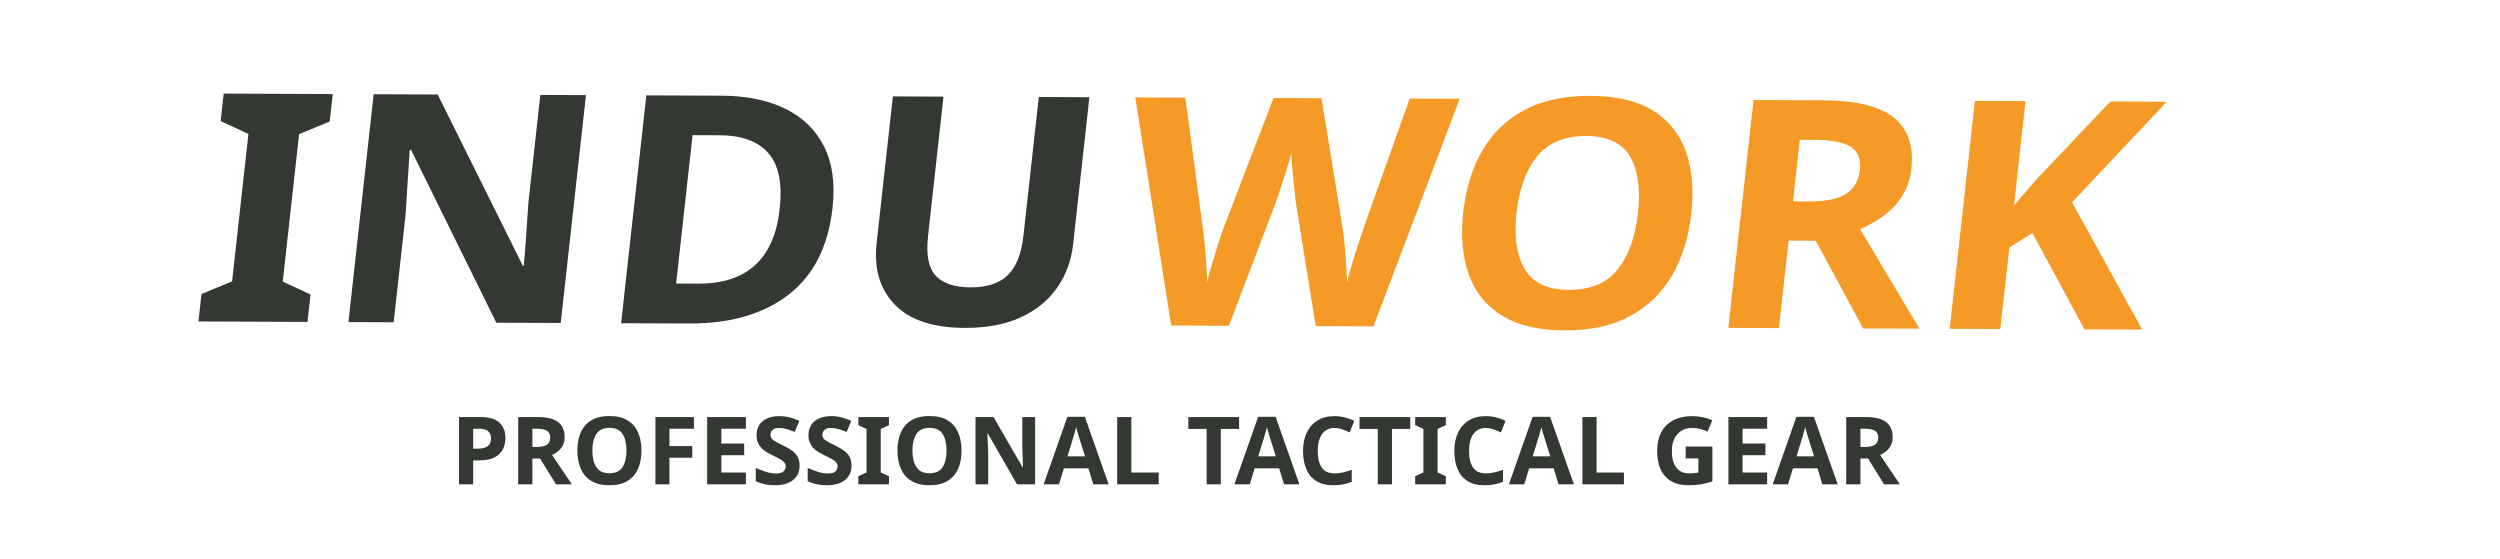
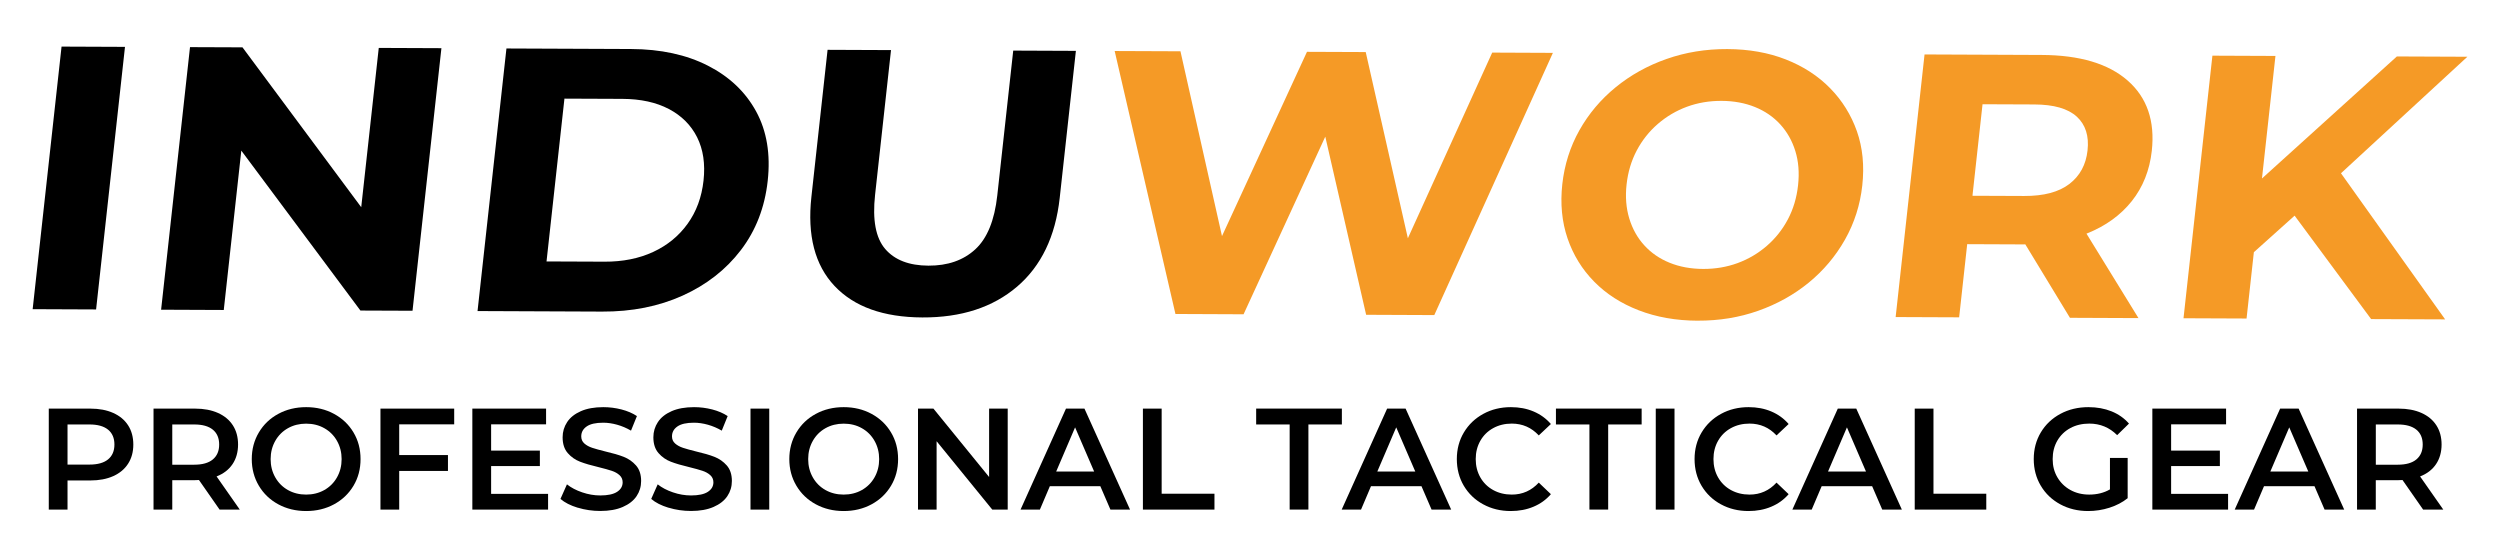
- <svg xmlns="http://www.w3.org/2000/svg" id="Capa_1" version="1.1" viewBox="0 0 841.89 188">
+ <svg xmlns="http://www.w3.org/2000/svg" id="Capa_1" data-name="Capa 1" viewBox="0 0 837.47 186.8">
  <defs>
    <style>
-       .st0, .st1 {
-         fill: #343833;
-       }
- 
-       .st2 {
+       .cls-1 {
        fill: #f59a26;
-       }
- 
-       .st3, .st4 {
-         font-family: Montserrat-Bold, Montserrat;
-         font-size: 108.61px;
-         font-weight: 700;
-       }
- 
-       .st4 {
-         fill: #104171;
-       }
- 
-       .st1 {
-         font-family: Montserrat-SemiBold, Montserrat;
-         font-size: 31.74px;
-         font-weight: 600;
      }
    </style>
  </defs>
-   <text class="st1" transform="translate(151.71 163.1)">
-     <tspan x="0" y="0">PROFESSIONAL TACTICAL GEAR</tspan>
-   </text>
  <g>
-     <text class="st3" transform="translate(63.22 108.24) rotate(.24) scale(1.04 .99) skewX(-5.79)">
-       <tspan class="st0" x="0" y="0">INDU</tspan>
-       <tspan class="st2" x="298.67" y="0">WORK</tspan>
-     </text>
-     <text class="st4" transform="translate(536.45 110.24) rotate(.24) scale(1.04 .99) skewX(-5.79)">
-       <tspan x="0" y="0"> </tspan>
-     </text>
+     <path d="M10.94,103.57L20.62,15.61l21.25.09-9.68,87.96-21.25-.09Z" />
+     <path d="M53.97,103.75L63.65,15.79l17.58.07,47.21,63.56-8.53-.04,6.97-63.33,20.99.09-9.68,87.96-17.45-.07-47.34-63.56,8.53.04-6.97,63.33-20.99-.09Z" />
+     <path d="M159.97,104.2l9.68-87.96,41.72.18c9.97.04,18.56,1.9,25.77,5.58,7.21,3.68,12.59,8.79,16.16,15.34,3.57,6.55,4.86,14.31,3.87,23.27-.98,8.88-3.97,16.6-8.98,23.16-5.01,6.56-11.52,11.64-19.53,15.26-8.01,3.61-17,5.4-26.97,5.35l-41.72-.18ZM183.07,87.58l19.42.08c6.12.03,11.56-1.06,16.31-3.26,4.75-2.2,8.6-5.35,11.54-9.44,2.95-4.09,4.72-8.91,5.33-14.44.62-5.61-.1-10.45-2.14-14.53-2.04-4.07-5.2-7.23-9.46-9.47-4.26-2.24-9.45-3.37-15.57-3.4l-19.42-.08-6,54.54Z" />
+     <path d="M308.97,106.34c-13.03-.06-22.84-3.57-29.42-10.56-6.58-6.98-9.16-16.93-7.74-29.83l5.42-49.26,21.25.09-5.34,48.5c-.92,8.38.21,14.42,3.39,18.12,3.18,3.7,8,5.56,14.48,5.59,6.47.03,11.7-1.79,15.7-5.47,3.99-3.67,6.45-9.69,7.37-18.07l5.34-48.5,20.99.09-5.42,49.26c-1.42,12.9-6.19,22.81-14.3,29.74-8.11,6.92-18.69,10.36-31.72,10.3Z" />
+     <path class="cls-1" d="M393.76,105.18l-20.36-88.09,22.04.09,17.53,78.02-11.02-.05,35.87-77.79,19.68.08,17.66,78.02-10.63-.04,35.34-77.8,20.33.09-39.73,87.84-22.83-.1-15.7-68.46,6.04.03-31.4,68.26-22.83-.1Z" />
+     <path class="cls-1" d="M568.73,107.43c-7.26-.03-13.85-1.19-19.77-3.48s-10.9-5.49-14.95-9.62c-4.05-4.12-7.02-8.96-8.91-14.5-1.88-5.54-2.46-11.58-1.75-18.11.72-6.53,2.63-12.56,5.73-18.08,3.1-5.52,7.15-10.32,12.15-14.41,5-4.08,10.68-7.25,17.06-9.48,6.37-2.24,13.14-3.34,20.32-3.31,7.26.03,13.8,1.19,19.63,3.48,5.83,2.29,10.77,5.49,14.82,9.62,4.05,4.12,7.04,8.94,8.98,14.43,1.93,5.5,2.53,11.56,1.8,18.17-.72,6.53-2.66,12.58-5.8,18.14-3.15,5.56-7.2,10.36-12.15,14.41-4.95,4.05-10.59,7.18-16.92,9.42-6.33,2.24-13.08,3.34-20.25,3.31ZM570.51,90.09c4.11.02,7.96-.64,11.57-1.96,3.6-1.32,6.85-3.24,9.75-5.74,2.9-2.5,5.26-5.47,7.08-8.9,1.82-3.43,2.96-7.24,3.42-11.43.46-4.19.16-8-.91-11.44-1.06-3.44-2.75-6.42-5.05-8.95-2.3-2.52-5.13-4.46-8.48-5.82-3.35-1.35-7.08-2.04-11.19-2.06-4.11-.02-7.97.64-11.57,1.96-3.6,1.33-6.85,3.24-9.75,5.74-2.9,2.5-5.26,5.47-7.08,8.9-1.82,3.43-2.96,7.24-3.42,11.43-.45,4.11-.15,7.9.91,11.38,1.06,3.48,2.74,6.49,5.05,9.01,2.3,2.52,5.13,4.47,8.48,5.82,3.35,1.36,7.08,2.04,11.19,2.06Z" />
+     <path class="cls-1" d="M635.02,106.2l9.68-87.96,39.23.17c12.77.05,22.38,2.92,28.85,8.61,6.46,5.68,9.14,13.51,8.05,23.48-.72,6.53-2.96,12.16-6.71,16.88-3.76,4.72-8.75,8.32-14.97,10.81-6.23,2.49-13.45,3.71-21.67,3.68l-27.94-.12,10.43-8.88-3.68,33.43-21.25-.09ZM659.7,75.13l-8.39-9.59,26.76.11c6.56.03,11.61-1.31,15.14-4.02,3.53-2.71,5.57-6.45,6.09-11.23.54-4.86-.67-8.63-3.61-11.33-2.94-2.69-7.69-4.06-14.25-4.08l-26.76-.11,10.51-9.64-5.49,49.89ZM693.4,106.45l-19.45-32.01,22.7.1,19.71,32.02-22.96-.1Z" />
+     <path class="cls-1" d="M731.45,106.61l9.68-87.96,21.12.09-9.68,87.96-21.12-.09ZM752.68,86.58l1.41-23.5,48.83-44.17,23.62.1-44.12,40.67-13.14,12.01-16.6,14.89ZM794.29,106.88l-28.45-38.46,15.5-14.39,37.75,52.96-24.8-.1Z" />
+   </g>
+   <g>
+     <path d="M37.92,138.33c2.17.97,3.84,2.35,5,4.16,1.16,1.8,1.74,3.95,1.74,6.43s-.58,4.58-1.74,6.4c-1.16,1.82-2.83,3.21-5,4.18-2.17.97-4.73,1.45-7.66,1.45h-7.64v9.76h-6.28v-33.83h13.92c2.93,0,5.49.48,7.66,1.45ZM36.2,153.89c1.42-1.16,2.13-2.82,2.13-4.98s-.71-3.82-2.13-4.98c-1.42-1.16-3.5-1.74-6.23-1.74h-7.35v13.44h7.35c2.74,0,4.82-.58,6.23-1.74Z" />
+     <path d="M73.56,170.71l-6.91-9.91c-.29.03-.72.05-1.3.05h-7.64v9.86h-6.28v-33.83h13.92c2.93,0,5.49.48,7.66,1.45,2.17.97,3.84,2.35,5,4.16,1.16,1.8,1.74,3.95,1.74,6.43s-.62,4.74-1.86,6.57c-1.24,1.84-3.02,3.21-5.34,4.11l7.78,11.12h-6.77ZM71.29,143.93c-1.42-1.16-3.5-1.74-6.23-1.74h-7.35v13.48h7.35c2.74,0,4.82-.59,6.23-1.76,1.42-1.18,2.13-2.84,2.13-5s-.71-3.82-2.13-4.98Z" />
+     <path d="M93.23,168.94c-2.77-1.5-4.95-3.58-6.52-6.23-1.58-2.66-2.37-5.63-2.37-8.92s.79-6.26,2.37-8.92c1.58-2.66,3.75-4.74,6.52-6.23,2.77-1.5,5.88-2.25,9.33-2.25s6.56.75,9.33,2.25c2.77,1.5,4.95,3.57,6.52,6.21,1.58,2.64,2.37,5.62,2.37,8.94s-.79,6.3-2.37,8.94c-1.58,2.64-3.75,4.71-6.52,6.21-2.77,1.5-5.88,2.25-9.33,2.25s-6.56-.75-9.33-2.25ZM108.64,164.16c1.8-1.02,3.22-2.43,4.25-4.25,1.03-1.82,1.55-3.86,1.55-6.11s-.52-4.29-1.55-6.11c-1.03-1.82-2.45-3.24-4.25-4.25-1.8-1.02-3.83-1.52-6.09-1.52s-4.29.51-6.09,1.52c-1.8,1.01-3.22,2.43-4.25,4.25-1.03,1.82-1.55,3.86-1.55,6.11s.51,4.29,1.55,6.11c1.03,1.82,2.45,3.24,4.25,4.25,1.8,1.01,3.83,1.52,6.09,1.52s4.28-.51,6.09-1.52Z" />
+     <path d="M133.73,142.15v10.29h16.33v5.32h-16.33v12.95h-6.28v-33.83h24.7v5.27h-18.41Z" />
+     <path d="M183.6,165.44v5.27h-25.37v-33.83h24.7v5.27h-18.41v8.8h16.33v5.17h-16.33v9.33h19.09Z" />
+     <path d="M193.53,170.08c-2.43-.74-4.36-1.72-5.78-2.95l2.17-4.88c1.38,1.1,3.08,1.99,5.1,2.68,2.01.69,4.04,1.04,6.07,1.04,2.51,0,4.39-.4,5.63-1.21,1.24-.81,1.86-1.87,1.86-3.19,0-.97-.35-1.76-1.04-2.39-.69-.63-1.57-1.12-2.63-1.47-1.06-.35-2.51-.76-4.35-1.21-2.58-.61-4.66-1.22-6.26-1.84-1.59-.61-2.96-1.57-4.11-2.88-1.14-1.31-1.72-3.07-1.72-5.29,0-1.87.51-3.57,1.52-5.1,1.01-1.53,2.54-2.75,4.59-3.65,2.05-.9,4.55-1.35,7.52-1.35,2.06,0,4.09.26,6.09.77,2,.52,3.72,1.26,5.17,2.22l-1.98,4.88c-1.48-.87-3.03-1.53-4.64-1.98-1.61-.45-3.17-.68-4.69-.68-2.48,0-4.33.42-5.53,1.26-1.21.84-1.81,1.95-1.81,3.33,0,.97.35,1.76,1.04,2.37.69.61,1.57,1.1,2.63,1.45,1.06.35,2.51.76,4.35,1.21,2.51.58,4.58,1.18,6.19,1.81,1.61.63,2.99,1.59,4.13,2.88,1.14,1.29,1.72,3.03,1.72,5.22,0,1.87-.51,3.56-1.52,5.07-1.01,1.51-2.55,2.72-4.62,3.62-2.06.9-4.58,1.35-7.54,1.35-2.61,0-5.13-.37-7.56-1.11Z" />
+     <path d="M223.93,170.08c-2.43-.74-4.36-1.72-5.78-2.95l2.17-4.88c1.38,1.1,3.08,1.99,5.1,2.68,2.01.69,4.04,1.04,6.07,1.04,2.51,0,4.39-.4,5.63-1.21,1.24-.81,1.86-1.87,1.86-3.19,0-.97-.35-1.76-1.04-2.39-.69-.63-1.57-1.12-2.63-1.47-1.06-.35-2.51-.76-4.35-1.21-2.58-.61-4.66-1.22-6.26-1.84-1.59-.61-2.96-1.57-4.11-2.88-1.14-1.31-1.72-3.07-1.72-5.29,0-1.87.51-3.57,1.52-5.1,1.01-1.53,2.54-2.75,4.59-3.65,2.05-.9,4.55-1.35,7.52-1.35,2.06,0,4.09.26,6.09.77,2,.52,3.72,1.26,5.17,2.22l-1.98,4.88c-1.48-.87-3.03-1.53-4.64-1.98-1.61-.45-3.17-.68-4.69-.68-2.48,0-4.33.42-5.53,1.26-1.21.84-1.81,1.95-1.81,3.33,0,.97.35,1.76,1.04,2.37.69.61,1.57,1.1,2.63,1.45,1.06.35,2.51.76,4.35,1.21,2.51.58,4.58,1.18,6.19,1.81,1.61.63,2.99,1.59,4.13,2.88,1.14,1.29,1.72,3.03,1.72,5.22,0,1.87-.51,3.56-1.52,5.07-1.01,1.51-2.55,2.72-4.62,3.62-2.06.9-4.58,1.35-7.54,1.35-2.61,0-5.13-.37-7.56-1.11Z" />
+     <path d="M251.41,136.88h6.28v33.83h-6.28v-33.83Z" />
+     <path d="M273.3,168.94c-2.77-1.5-4.95-3.58-6.52-6.23-1.58-2.66-2.37-5.63-2.37-8.92s.79-6.26,2.37-8.92c1.58-2.66,3.75-4.74,6.52-6.23,2.77-1.5,5.88-2.25,9.33-2.25s6.56.75,9.33,2.25c2.77,1.5,4.95,3.57,6.52,6.21,1.58,2.64,2.37,5.62,2.37,8.94s-.79,6.3-2.37,8.94c-1.58,2.64-3.75,4.71-6.52,6.21-2.77,1.5-5.88,2.25-9.33,2.25s-6.56-.75-9.33-2.25ZM288.71,164.16c1.8-1.02,3.22-2.43,4.25-4.25,1.03-1.82,1.55-3.86,1.55-6.11s-.52-4.29-1.55-6.11c-1.03-1.82-2.45-3.24-4.25-4.25-1.8-1.02-3.83-1.52-6.09-1.52s-4.29.51-6.09,1.52c-1.8,1.01-3.22,2.43-4.25,4.25-1.03,1.82-1.55,3.86-1.55,6.11s.52,4.29,1.55,6.11c1.03,1.82,2.45,3.24,4.25,4.25,1.8,1.01,3.83,1.52,6.09,1.52s4.29-.51,6.09-1.52Z" />
+     <path d="M337.57,136.88v33.83h-5.17l-18.65-22.91v22.91h-6.23v-33.83h5.17l18.65,22.91v-22.91h6.23Z" />
+     <path d="M368.6,162.88h-16.92l-3.33,7.83h-6.48l15.22-33.83h6.19l15.27,33.83h-6.57l-3.38-7.83ZM366.52,157.95l-6.38-14.79-6.33,14.79h12.71Z" />
+     <path d="M382.86,136.88h6.28v28.51h17.69v5.32h-23.97v-33.83Z" />
+     <path d="M432.01,142.19h-11.21v-5.32h28.71v5.32h-11.21v28.51h-6.28v-28.51Z" />
+     <path d="M476.18,162.88h-16.92l-3.33,7.83h-6.48l15.22-33.83h6.19l15.27,33.83h-6.57l-3.38-7.83ZM474.1,157.95l-6.38-14.79-6.33,14.79h12.71Z" />
+     <path d="M496.84,168.94c-2.75-1.5-4.91-3.57-6.48-6.21-1.56-2.64-2.34-5.62-2.34-8.94s.79-6.3,2.37-8.94c1.58-2.64,3.75-4.71,6.5-6.21,2.75-1.5,5.84-2.25,9.25-2.25,2.77,0,5.3.48,7.59,1.45,2.29.97,4.22,2.37,5.8,4.2l-4.06,3.82c-2.45-2.64-5.46-3.96-9.04-3.96-2.32,0-4.4.51-6.23,1.52-1.84,1.01-3.27,2.42-4.3,4.23-1.03,1.8-1.55,3.85-1.55,6.14s.52,4.33,1.55,6.14c1.03,1.8,2.46,3.21,4.3,4.23,1.84,1.01,3.91,1.52,6.23,1.52,3.58,0,6.59-1.34,9.04-4.01l4.06,3.87c-1.58,1.84-3.52,3.24-5.82,4.2-2.3.97-4.84,1.45-7.61,1.45-3.42,0-6.5-.75-9.25-2.25Z" />
+     <path d="M532.43,142.19h-11.21v-5.32h28.71v5.32h-11.21v28.51h-6.28v-28.51Z" />
+     <path d="M554.66,136.88h6.28v33.83h-6.28v-33.83Z" />
+     <path d="M576.48,168.94c-2.75-1.5-4.91-3.57-6.48-6.21-1.56-2.64-2.34-5.62-2.34-8.94s.79-6.3,2.37-8.94c1.58-2.64,3.75-4.71,6.5-6.21,2.75-1.5,5.84-2.25,9.25-2.25,2.77,0,5.3.48,7.59,1.45,2.29.97,4.22,2.37,5.8,4.2l-4.06,3.82c-2.45-2.64-5.46-3.96-9.04-3.96-2.32,0-4.4.51-6.23,1.52-1.84,1.01-3.27,2.42-4.3,4.23-1.03,1.8-1.55,3.85-1.55,6.14s.52,4.33,1.55,6.14c1.03,1.8,2.46,3.21,4.3,4.23,1.84,1.01,3.91,1.52,6.23,1.52,3.58,0,6.59-1.34,9.04-4.01l4.06,3.87c-1.58,1.84-3.52,3.24-5.82,4.2-2.3.97-4.84,1.45-7.61,1.45-3.42,0-6.5-.75-9.25-2.25Z" />
+     <path d="M627.15,162.88h-16.92l-3.33,7.83h-6.48l15.22-33.83h6.19l15.27,33.83h-6.57l-3.38-7.83ZM625.08,157.95l-6.38-14.79-6.33,14.79h12.71Z" />
+     <path d="M641.41,136.88h6.28v28.51h17.69v5.32h-23.97v-33.83Z" />
+     <path d="M706.8,153.41h5.94v13.48c-1.74,1.39-3.77,2.45-6.09,3.19-2.32.74-4.71,1.11-7.15,1.11-3.45,0-6.56-.75-9.33-2.25-2.77-1.5-4.95-3.57-6.52-6.21-1.58-2.64-2.37-5.62-2.37-8.94s.79-6.3,2.37-8.94c1.58-2.64,3.76-4.71,6.55-6.21,2.79-1.5,5.92-2.25,9.4-2.25,2.83,0,5.41.47,7.73,1.4,2.32.94,4.27,2.3,5.85,4.11l-3.96,3.87c-2.58-2.58-5.69-3.87-9.33-3.87-2.38,0-4.5.5-6.35,1.5-1.85,1-3.3,2.4-4.35,4.2-1.05,1.8-1.57,3.87-1.57,6.19s.52,4.29,1.57,6.09c1.05,1.8,2.5,3.22,4.35,4.25,1.85,1.03,3.95,1.55,6.31,1.55,2.64,0,4.96-.58,6.96-1.74v-10.54Z" />
+     <path d="M746.38,165.44v5.27h-25.37v-33.83h24.7v5.27h-18.41v8.8h16.33v5.17h-16.33v9.33h19.09Z" />
+     <path d="M775.33,162.88h-16.92l-3.33,7.83h-6.48l15.22-33.83h6.19l15.27,33.83h-6.57l-3.38-7.83ZM773.25,157.95l-6.38-14.79-6.33,14.79h12.71Z" />
+     <path d="M811.72,170.71l-6.91-9.91c-.29.03-.73.05-1.31.05h-7.64v9.86h-6.28v-33.83h13.92c2.93,0,5.49.48,7.66,1.45,2.17.97,3.84,2.35,5,4.16,1.16,1.8,1.74,3.95,1.74,6.43s-.62,4.74-1.86,6.57c-1.24,1.84-3.02,3.21-5.34,4.11l7.78,11.12h-6.77ZM809.45,143.93c-1.42-1.16-3.5-1.74-6.23-1.74h-7.35v13.48h7.35c2.74,0,4.82-.59,6.23-1.76,1.42-1.18,2.13-2.84,2.13-5s-.71-3.82-2.13-4.98Z" />
  </g>
</svg>
